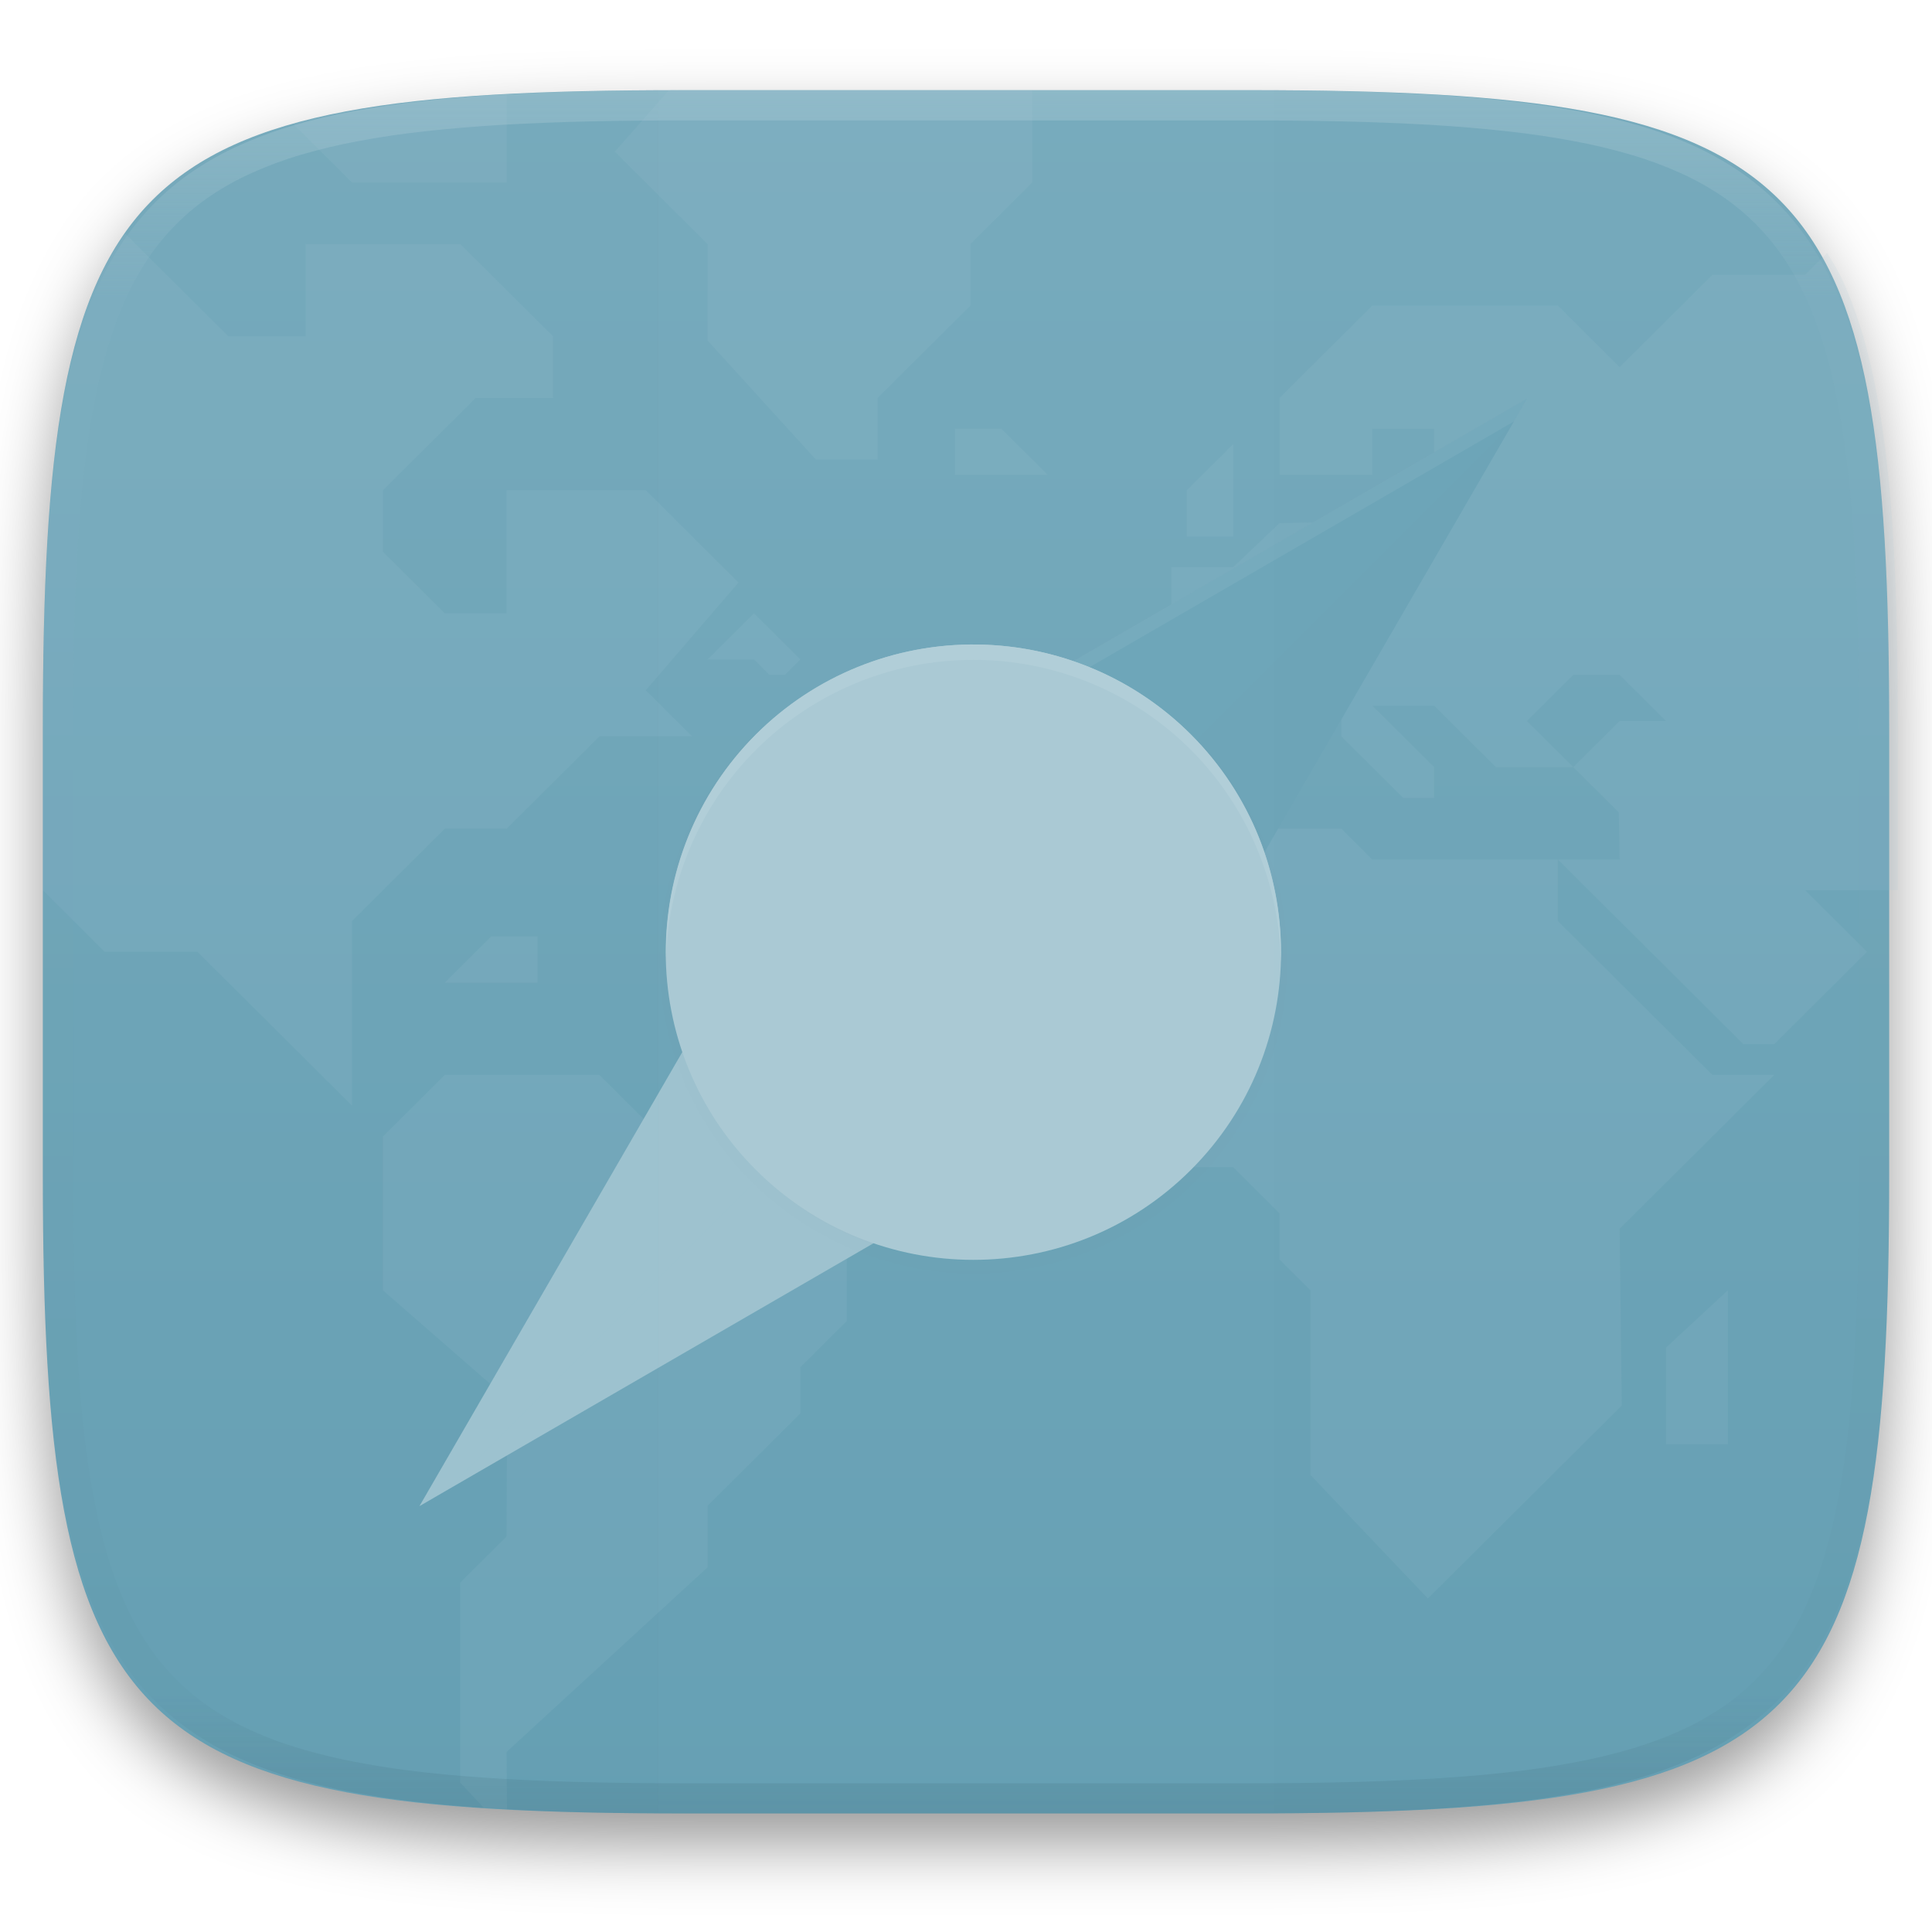
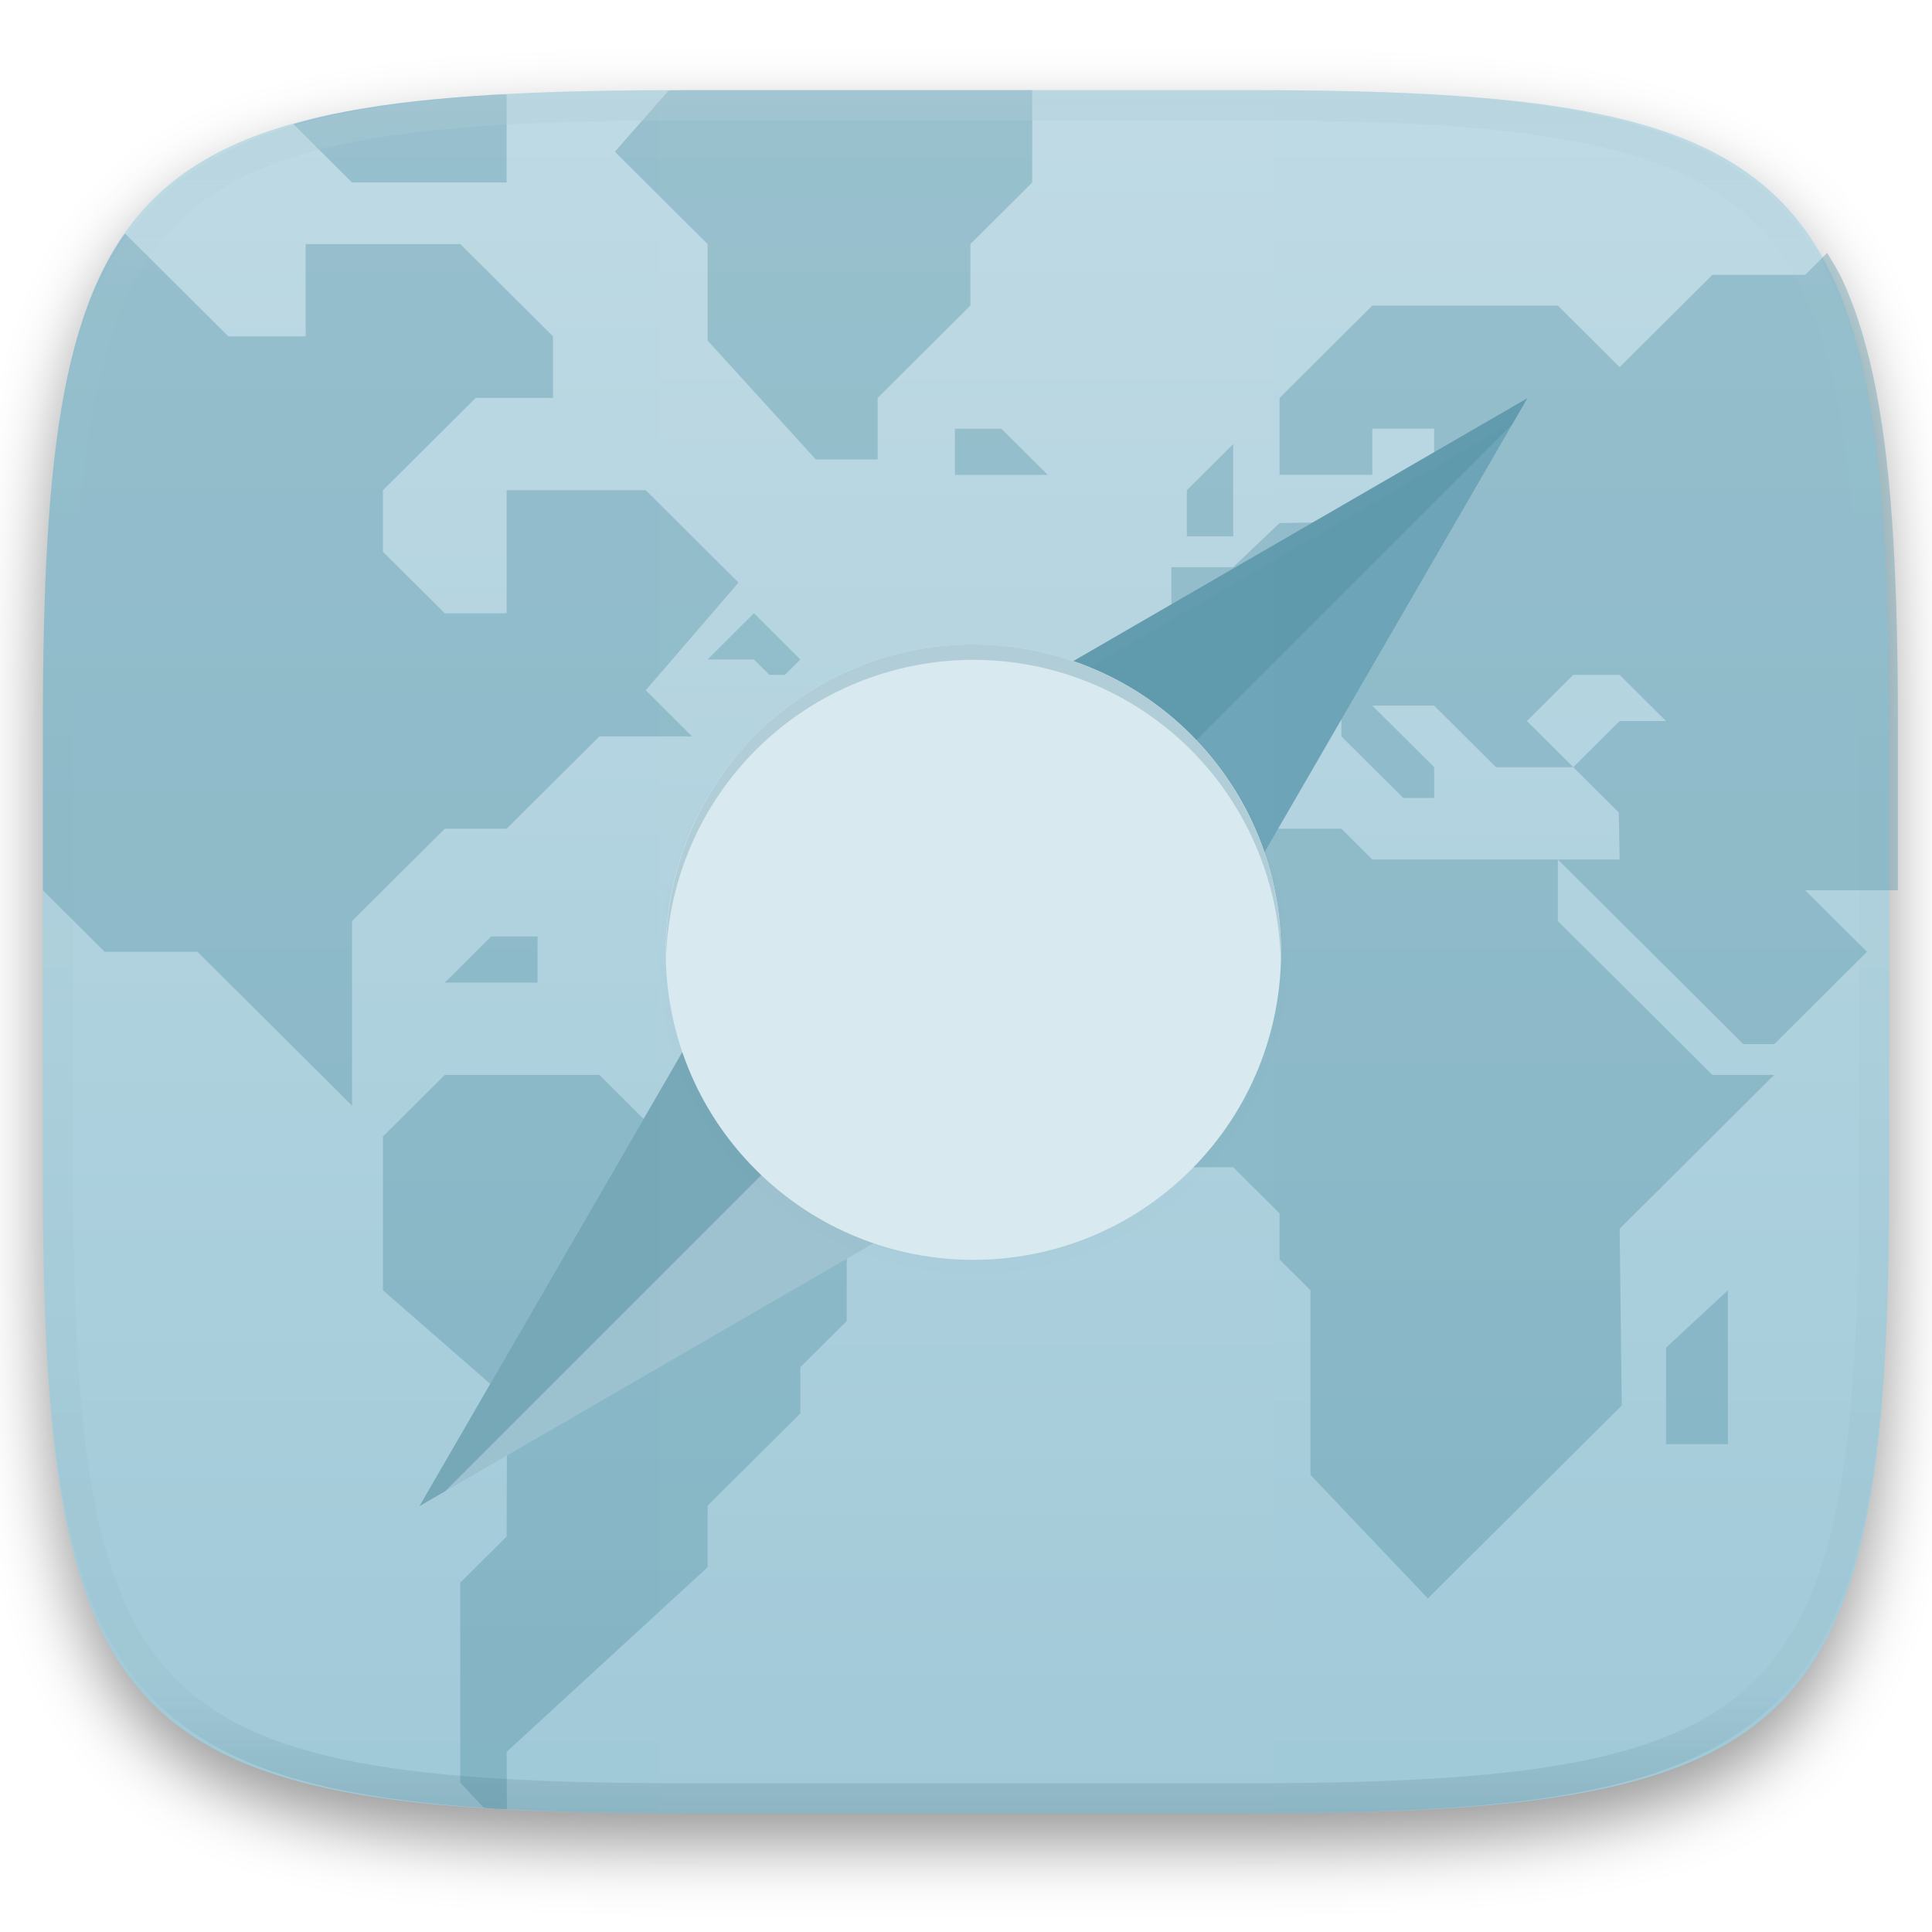
<svg xmlns="http://www.w3.org/2000/svg" style="isolation:isolate" width="256" height="256" viewBox="0 0 256 256">
  <g filter="url(#ZlcWoEeBXhrFnHRUvTVczcaoaqhWhHo3)">
    <linearGradient id="_lgradient_104" x1=".533" x2=".533" y1="1" y2="-.813" gradientTransform="matrix(244.648,0,0,228.338,5.676,11.947)" gradientUnits="userSpaceOnUse">
-       <stop offset="0%" style="stop-color:#659fb3" />
-       <stop offset="100%" style="stop-color:#85b3c3" />
+       <stop offset="0%" style="stop-color:#a0c9d8" />
+       <stop offset="100%" style="stop-color:#d8e9ef" />
    </linearGradient>
    <path fill="url(#_lgradient_104)" d="M 165.685 11.947 C 239.74 11.947 250.324 22.504 250.324 96.491 L 250.324 155.742 C 250.324 229.728 239.74 240.285 165.685 240.285 L 90.315 240.285 C 16.26 240.285 5.676 229.728 5.676 155.742 L 5.676 96.491 C 5.676 22.504 16.26 11.947 90.315 11.947 L 165.685 11.947 L 165.685 11.947 L 165.685 11.947 Z" />
  </g>
  <defs>
    <filter id="ZlcWoEeBXhrFnHRUvTVczcaoaqhWhHo3" width="400%" height="400%" x="-200%" y="-200%" color-interpolation-filters="sRGB" filterUnits="objectBoundingBox">
      <feGaussianBlur in="SourceGraphic" stdDeviation="4.294" />
      <feOffset dx="0" dy="4" result="pf_100_offsetBlur" />
      <feFlood flood-opacity=".4" />
      <feComposite in2="pf_100_offsetBlur" operator="in" result="pf_100_dropShadow" />
      <feBlend in="SourceGraphic" in2="pf_100_dropShadow" mode="normal" />
    </filter>
  </defs>
  <g>
    <g style="opacity:0.1" filter="url(#b3ljAhEvFeaCiDSa9VrUFAneErkNhFNT)">
      <g style="opacity:0.1">
        <g opacity=".1">
          <linearGradient id="_lgradient_105" x1=".5" x2=".5" y1="1.056" y2=".836" gradientTransform="matrix(146.789,0,0,146.789,55.586,54.815)" gradientUnits="userSpaceOnUse">
            <stop offset="0%" stop-opacity="0" style="stop-color:#365f6d" />
            <stop offset="51.494%" style="stop-color:#365f6d" />
            <stop offset="100%" stop-opacity="0" style="stop-color:#365f6d" />
          </linearGradient>
          <path fill="url(#_lgradient_105)" d="M 202.375 54.815 L 142.188 89.66 C 127.469 84.611 111.159 88.38 100.147 99.376 C 89.168 110.386 85.406 126.681 90.447 141.389 L 55.586 201.604 L 115.772 166.758 C 130.492 171.807 146.802 168.038 157.813 157.042 C 168.792 146.033 172.554 129.737 167.513 115.029 L 202.375 54.815 L 202.375 54.815 L 202.375 54.815 Z" />
        </g>
      </g>
    </g>
    <defs>
      <filter id="b3ljAhEvFeaCiDSa9VrUFAneErkNhFNT" width="400%" height="400%" x="-200%" y="-200%" color-interpolation-filters="sRGB" filterUnits="objectBoundingBox">
        <feGaussianBlur stdDeviation=".72" />
      </filter>
    </defs>
    <g style="opacity:0.5">
      <g style="opacity:0.5">
        <g opacity=".5">
          <path fill="none" d="M 166.444 11.95 C 240.85 11.95 251.484 22.507 251.484 96.494 L 251.484 155.745 C 251.484 229.731 240.85 240.288 166.444 240.288 L 90.719 240.288 C 16.314 240.288 5.68 229.731 5.68 155.745 L 5.68 96.494 C 5.68 22.507 16.314 11.95 90.719 11.95 L 166.444 11.95 L 166.444 11.95 L 166.444 11.95 Z" />
        </g>
      </g>
-       <g style="opacity:0.5">
-         <g opacity=".5">
-           <path fill="#a3c6d2" fill-opacity=".961" d="M 64.121 239.56 C 64.671 239.596 65.142 239.658 65.702 239.691 C 66.137 239.716 66.729 239.702 67.17 239.726 L 67.131 232.134 L 93.76 207.669 L 93.76 199.513 L 106.05 187.28 L 106.05 181.165 L 112.194 175.048 L 112.194 158.739 L 104.001 150.583 L 87.614 150.583 L 79.421 142.429 L 58.938 142.429 L 50.743 150.583 L 50.743 170.972 L 67.186 185.312 L 67.131 203.591 L 60.987 209.708 L 60.987 236.21 L 64.121 239.56 L 64.121 239.56 L 64.121 239.56 Z" />
+       <g>
+         <g opacity=".7">
+           <path fill="#508da1" d="M 64.121 239.56 C 64.671 239.596 65.142 239.658 65.702 239.691 C 66.137 239.716 66.729 239.702 67.17 239.726 L 67.131 232.134 L 93.76 207.669 L 93.76 199.513 L 106.05 187.28 L 106.05 181.165 L 112.194 175.048 L 112.194 158.739 L 104.001 150.583 L 87.614 150.583 L 79.421 142.429 L 58.938 142.429 L 50.743 150.583 L 50.743 170.972 L 67.186 185.312 L 67.131 203.591 L 60.987 209.708 L 60.987 236.21 L 64.121 239.56 L 64.121 239.56 L 64.121 239.56 Z" />
        </g>
      </g>
-       <g style="opacity:0.5">
-         <g opacity=".5">
-           <path fill="#a3c6d2" fill-opacity=".961" d="M 99.904 81.267 L 93.76 87.384 L 99.904 87.384 L 101.953 89.423 L 104.001 89.423 L 106.05 87.384 L 99.904 81.267 L 99.904 81.267 L 99.904 81.267 Z" />
+       <g>
+         <g opacity=".7">
+           <path fill="#508da1" d="M 99.904 81.267 L 93.76 87.384 L 99.904 87.384 L 101.953 89.423 L 104.001 89.423 L 106.05 87.384 L 99.904 81.267 L 99.904 81.267 L 99.904 81.267 Z" />
        </g>
      </g>
-       <g style="opacity:0.5">
-         <g opacity=".5">
-           <path fill="#a3c6d2" fill-opacity=".961" d="M 177.742 109.809 L 153.162 109.809 L 138.824 124.08 L 138.824 144.468 L 149.065 154.662 L 163.404 154.662 L 169.549 160.778 L 169.549 166.894 L 173.646 170.971 L 173.646 195.436 L 189.202 211.801 L 214.89 186.234 L 214.613 162.816 L 235.097 142.429 L 226.903 142.429 L 206.42 122.042 L 206.42 113.887 L 181.839 113.887 L 177.742 109.809 L 177.742 109.809 L 177.742 109.809 Z" />
+       <g>
+         <g opacity=".7">
+           <path fill="#508da1" d="M 177.742 109.809 L 153.162 109.809 L 138.824 124.08 L 138.824 144.468 L 149.065 154.662 L 163.404 154.662 L 169.549 160.778 L 169.549 166.894 L 173.646 170.971 L 173.646 195.436 L 189.202 211.801 L 214.89 186.234 L 214.613 162.816 L 235.097 142.429 L 226.903 142.429 L 206.42 122.042 L 206.42 113.887 L 181.839 113.887 L 177.742 109.809 L 177.742 109.809 L 177.742 109.809 Z" />
        </g>
      </g>
-       <g style="opacity:0.5">
-         <g opacity=".5">
-           <path fill="#a3c6d2" fill-opacity=".961" d="M 251.484 117.964 L 251.484 96.493 C 251.484 87.245 251.317 78.988 250.881 71.618 C 250.663 67.934 250.378 64.472 250.012 61.218 C 249.646 57.964 249.2 54.92 248.66 52.071 C 248.12 49.223 247.486 46.57 246.746 44.101 C 246.007 41.632 245.161 39.345 244.195 37.23 C 243.581 35.883 242.83 34.719 242.115 33.507 L 239.193 36.415 L 226.903 36.415 L 214.613 48.648 L 206.42 40.493 L 181.84 40.493 L 169.55 52.726 L 169.55 62.919 L 181.84 62.919 L 181.84 56.802 L 190.033 56.802 L 190.033 64.958 L 185.935 69.034 L 169.55 69.31 L 163.404 75.151 L 155.211 75.151 L 155.211 83.306 L 149.065 89.423 L 149.065 101.653 L 161.355 101.653 L 169.55 93.499 L 177.743 93.499 L 177.743 97.577 L 185.935 105.732 L 190.033 105.732 L 190.033 101.653 L 181.84 93.499 L 190.033 93.499 L 198.225 101.653 L 208.467 101.653 L 202.323 95.538 L 208.467 89.423 L 214.613 89.423 L 220.757 95.538 L 214.613 95.538 L 208.467 101.653 L 214.501 107.659 L 214.613 113.886 L 206.42 113.886 L 231.001 138.351 L 235.096 138.351 L 239.193 134.274 L 247.386 126.118 L 239.193 117.964 L 251.484 117.964 L 251.484 117.964 L 251.484 117.964 Z" />
+       <g>
+         <g opacity=".7">
+           <path fill="#508da1" d="M 251.484 117.964 L 251.484 96.493 C 251.484 87.245 251.317 78.988 250.881 71.618 C 250.663 67.934 250.378 64.472 250.012 61.218 C 249.646 57.964 249.2 54.92 248.66 52.071 C 248.12 49.223 247.486 46.57 246.746 44.101 C 246.007 41.632 245.161 39.345 244.195 37.23 C 243.581 35.883 242.83 34.719 242.115 33.507 L 239.193 36.415 L 226.903 36.415 L 214.613 48.648 L 206.42 40.493 L 181.84 40.493 L 169.55 52.726 L 169.55 62.919 L 181.84 62.919 L 181.84 56.802 L 190.033 56.802 L 190.033 64.958 L 185.935 69.034 L 169.55 69.31 L 163.404 75.151 L 155.211 75.151 L 155.211 83.306 L 149.065 89.423 L 149.065 101.653 L 161.355 101.653 L 169.55 93.499 L 177.743 93.499 L 177.743 97.577 L 185.935 105.732 L 190.033 105.732 L 190.033 101.653 L 181.84 93.499 L 190.033 93.499 L 198.225 101.653 L 208.467 101.653 L 202.323 95.538 L 208.467 89.423 L 214.613 89.423 L 220.757 95.538 L 214.613 95.538 L 208.467 101.653 L 214.501 107.659 L 214.613 113.886 L 206.42 113.886 L 231.001 138.351 L 235.096 138.351 L 239.193 134.274 L 247.386 126.118 L 239.193 117.964 L 251.484 117.964 L 251.484 117.964 L 251.484 117.964 Z" />
        </g>
      </g>
-       <g style="opacity:0.5">
-         <g opacity=".5">
-           <path fill="#a3c6d2" fill-opacity=".961" d="M 157.259 71.073 L 157.259 64.957 L 163.404 58.841 L 163.404 71.073 L 157.259 71.073 L 157.259 71.073 L 157.259 71.073 Z" />
+       <g>
+         <g opacity=".7">
+           <path fill="#508da1" d="M 157.259 71.073 L 157.259 64.957 L 163.404 58.841 L 163.404 71.073 L 157.259 71.073 L 157.259 71.073 L 157.259 71.073 Z" />
        </g>
      </g>
-       <g style="opacity:0.5">
-         <g opacity=".5">
-           <path fill="#a3c6d2" fill-opacity=".961" d="M 220.758 191.359 L 220.758 178.575 L 228.952 170.971 L 228.952 191.359 L 220.758 191.359 L 220.758 191.359 L 220.758 191.359 Z" />
+       <g>
+         <g opacity=".7">
+           <path fill="#508da1" d="M 220.758 191.359 L 220.758 178.575 L 228.952 170.971 L 228.952 191.359 L 220.758 191.359 L 220.758 191.359 L 220.758 191.359 Z" />
        </g>
      </g>
-       <g style="opacity:0.5">
-         <g opacity=".5">
-           <path fill="#a3c6d2" fill-opacity=".961" d="M 136.775 11.95 L 90.718 11.95 C 89.929 11.95 89.37 11.999 88.595 12.001 L 81.47 20.105 L 93.76 32.337 L 93.76 45.12 L 108.099 60.88 L 116.292 60.88 L 116.292 52.726 L 128.582 40.493 L 128.582 32.337 L 136.775 24.183 L 136.775 11.95 L 136.775 11.95 L 136.775 11.95 Z" />
+       <g>
+         <g opacity=".7">
+           <path fill="#508da1" d="M 136.775 11.95 L 90.718 11.95 C 89.929 11.95 89.37 11.999 88.595 12.001 L 81.47 20.105 L 93.76 32.337 L 93.76 45.12 L 108.099 60.88 L 116.292 60.88 L 116.292 52.726 L 128.582 40.493 L 128.582 32.337 L 136.775 24.183 L 136.775 11.95 L 136.775 11.95 L 136.775 11.95 Z" />
        </g>
      </g>
-       <g style="opacity:0.5">
-         <g opacity=".5">
-           <path fill="#a3c6d2" fill-opacity=".961" d="M 126.533 56.802 L 132.679 56.802 L 138.824 62.918 L 126.533 62.918 L 126.533 56.802 L 126.533 56.802 L 126.533 56.802 Z" />
+       <g>
+         <g opacity=".7">
+           <path fill="#508da1" d="M 126.533 56.802 L 132.679 56.802 L 138.824 62.918 L 126.533 62.918 L 126.533 56.802 L 126.533 56.802 L 126.533 56.802 Z" />
        </g>
      </g>
-       <g style="opacity:0.5">
-         <g opacity=".5">
-           <path fill="#a3c6d2" fill-opacity=".961" d="M 71.228 124.08 L 65.083 124.08 L 58.937 130.197 L 71.228 130.197 L 71.228 124.08 L 71.228 124.08 L 71.228 124.08 Z" />
+       <g>
+         <g opacity=".7">
+           <path fill="#508da1" d="M 71.228 124.08 L 65.083 124.08 L 58.937 130.197 L 71.228 130.197 L 71.228 124.08 L 71.228 124.08 L 71.228 124.08 Z" />
        </g>
      </g>
-       <g style="opacity:0.5">
-         <g opacity=".5">
-           <path fill="#a3c6d2" fill-opacity=".961" d="M 16.585 30.96 C 16.478 31.112 16.34 31.228 16.235 31.382 C 15.018 33.17 13.934 35.114 12.968 37.23 C 12.003 39.345 11.157 41.632 10.417 44.101 C 9.677 46.57 9.044 49.223 8.504 52.071 C 7.964 54.92 7.518 57.964 7.152 61.218 C 6.786 64.472 6.5 67.934 6.282 71.618 C 5.846 78.988 5.68 87.245 5.68 96.493 L 5.68 117.964 L 13.873 126.118 L 26.163 126.118 L 46.648 146.507 L 46.648 122.042 L 58.938 109.81 L 67.131 109.81 L 79.421 97.577 L 91.711 97.577 L 85.567 91.46 L 97.857 77.191 L 85.567 64.958 L 67.131 64.958 L 67.131 81.267 L 58.938 81.267 L 50.743 73.112 L 50.743 64.958 L 63.034 52.726 L 73.277 52.726 L 73.277 44.569 L 60.987 32.337 L 40.502 32.337 L 40.502 44.569 L 30.26 44.569 L 16.585 30.96 L 16.585 30.96 L 16.585 30.96 Z" />
+       <g>
+         <g opacity=".7">
+           <path fill="#508da1" d="M 16.585 30.96 C 16.478 31.112 16.34 31.228 16.235 31.382 C 15.018 33.17 13.934 35.114 12.968 37.23 C 12.003 39.345 11.157 41.632 10.417 44.101 C 9.677 46.57 9.044 49.223 8.504 52.071 C 7.964 54.92 7.518 57.964 7.152 61.218 C 6.786 64.472 6.5 67.934 6.282 71.618 C 5.846 78.988 5.68 87.245 5.68 96.493 L 5.68 117.964 L 13.873 126.118 L 26.163 126.118 L 46.648 146.507 L 46.648 122.042 L 58.938 109.81 L 67.131 109.81 L 79.421 97.577 L 91.711 97.577 L 85.567 91.46 L 97.857 77.191 L 85.567 64.958 L 67.131 64.958 L 67.131 81.267 L 58.938 81.267 L 50.743 73.112 L 50.743 64.958 L 63.034 52.726 L 73.277 52.726 L 73.277 44.569 L 60.987 32.337 L 40.502 32.337 L 40.502 44.569 L 30.26 44.569 L 16.585 30.96 L 16.585 30.96 L 16.585 30.96 Z" />
        </g>
      </g>
-       <g style="opacity:0.5">
-         <g opacity=".5">
-           <path fill="#a3c6d2" fill-opacity=".961" d="M 67.131 12.515 C 66.702 12.538 66.126 12.523 65.702 12.548 C 61.997 12.765 58.513 13.048 55.241 13.411 C 51.969 13.775 48.907 14.219 46.042 14.755 C 43.483 15.234 41.136 15.818 38.883 16.454 L 46.648 24.183 L 67.131 24.183 L 67.131 12.515 L 67.131 12.515 L 67.131 12.515 Z" />
+       <g>
+         <g opacity=".7">
+           <path fill="#508da1" d="M 67.131 12.515 C 66.702 12.538 66.126 12.523 65.702 12.548 C 61.997 12.765 58.513 13.048 55.241 13.411 C 51.969 13.775 48.907 14.219 46.042 14.755 C 43.483 15.234 41.136 15.818 38.883 16.454 L 46.648 24.183 L 67.131 24.183 L 67.131 12.515 L 67.131 12.515 L 67.131 12.515 Z" />
        </g>
      </g>
    </g>
    <path fill="#6da4b7" d="M 109.408 106.598 L 202.375 52.776 L 148.552 145.742 L 109.408 106.598 L 109.408 106.598 L 109.408 106.598 Z" />
    <g style="opacity:0.5">
      <g style="opacity:0.5">
        <g opacity=".5">
          <path fill="#b0ced8" d="M 202.375 52.776 L 109.409 106.599 L 55.586 199.565 L 57.362 198.537 L 109.409 108.638 L 200.599 55.842 L 202.375 52.776 L 202.375 52.776 L 202.375 52.776 Z" />
        </g>
      </g>
    </g>
    <path fill="#9dc2cf" d="M 109.408 106.598 L 55.586 199.565 L 148.552 145.742 L 109.408 106.598 L 109.408 106.598 L 109.408 106.598 Z" />
-     <g style="opacity:0.2">
-       <g style="opacity:0.2">
-         <g opacity=".2">
-           <path fill="#b0ced8" d="M 202.375 52.776 L 109.409 106.599 L 55.586 199.565 L 59.01 197.582 L 129.701 126.891 L 200.392 56.2 L 202.375 52.776 L 202.375 52.776 L 202.375 52.776 Z" />
+     <g style="opacity:0.5">
+       <g>
+         <g>
+           <path fill="#508da1" d="M 202.375 52.776 L 109.409 106.599 L 55.586 199.565 L 59.01 197.582 L 129.701 126.891 L 200.392 56.2 L 202.375 52.776 L 202.375 52.776 L 202.375 52.776 Z" />
        </g>
      </g>
    </g>
    <g style="opacity:0.2" filter="url(#zegUtyWKYcGfMmfy2hjpYna9xC9qOFZG)">
      <g style="opacity:0.2">
        <g opacity=".2">
          <path d="M 100.148 98.358 C 116.061 82.445 141.899 82.445 157.812 98.358 C 173.725 114.271 173.725 140.109 157.812 156.022 C 141.899 171.935 116.061 171.935 100.148 156.022 C 84.235 140.109 84.235 114.271 100.148 98.358 Z" />
        </g>
      </g>
    </g>
    <defs>
      <filter id="zegUtyWKYcGfMmfy2hjpYna9xC9qOFZG" width="400%" height="400%" x="-200%" y="-200%" color-interpolation-filters="sRGB" filterUnits="objectBoundingBox">
        <feGaussianBlur stdDeviation="1.2" />
      </filter>
    </defs>
-     <path fill="#a9c9d4" d="M 100.148 97.338 C 116.061 81.425 141.899 81.425 157.812 97.338 C 173.725 113.251 173.725 139.089 157.812 155.002 C 141.899 170.915 116.061 170.915 100.148 155.002 C 84.235 139.089 84.235 113.251 100.148 97.338 Z" />
+     <path fill="#d8e9ef" d="M 100.148 97.338 C 116.061 81.425 141.899 81.425 157.812 97.338 C 173.725 113.251 173.725 139.089 157.812 155.002 C 141.899 170.915 116.061 170.915 100.148 155.002 C 84.235 139.089 84.235 113.251 100.148 97.338 Z" />
    <path fill="#b0ced8" d="M 129.575 85.4 C 118.556 85.238 107.94 89.545 100.147 97.337 C 92.341 105.168 88.05 115.834 88.257 126.889 C 88.584 116.541 92.835 106.705 100.147 99.376 C 107.794 91.729 118.166 87.432 128.98 87.432 C 139.795 87.432 150.166 91.729 157.813 99.376 C 165.267 106.854 169.529 116.933 169.703 127.49 C 170.076 116.228 165.773 105.314 157.813 97.337 C 150.312 89.836 140.182 85.554 129.575 85.4 Z" />
  </g>
  <g style="opacity:0.1">
    <g opacity=".1">
      <rect fill="#b0ced8" width="81.549" height="228.338" x="87.22" y="11.83" transform="matrix(1,0,0,1,0,0)" />
    </g>
  </g>
  <g opacity=".4">
    <linearGradient id="_lgradient_106" x1=".517" x2=".517" y1="0" y2="1" gradientTransform="matrix(244.65,0,0,228.34,5.68,11.95)" gradientUnits="userSpaceOnUse">
      <stop offset="0%" style="stop-color:#b0ced8" />
      <stop offset="12.5%" stop-opacity=".098" style="stop-color:#b0ced8" />
      <stop offset="92.5%" stop-opacity=".098" style="stop-color:#365f6d" />
      <stop offset="100%" stop-opacity=".498" style="stop-color:#365f6d" />
    </linearGradient>
    <path fill="url(#_lgradient_106)" fill-rule="evenodd" d="M 165.068 11.951 C 169.396 11.941 173.724 11.991 178.052 12.089 C 181.927 12.167 185.803 12.315 189.678 12.541 C 193.131 12.737 196.583 13.022 200.026 13.395 C 203.085 13.73 206.144 14.181 209.174 14.741 C 211.889 15.243 214.574 15.881 217.22 16.657 C 219.62 17.355 221.971 18.219 224.243 19.241 C 226.358 20.184 228.384 21.304 230.302 22.591 C 232.142 23.829 233.863 25.244 235.437 26.806 C 237.001 28.378 238.417 30.088 239.656 31.925 C 240.945 33.841 242.066 35.865 243.02 37.967 C 244.043 40.247 244.909 42.585 245.617 44.972 C 246.394 47.615 247.034 50.297 247.535 53.009 C 248.096 56.035 248.548 59.081 248.883 62.136 C 249.257 65.575 249.542 69.014 249.739 72.462 C 249.965 76.323 250.112 80.194 250.201 84.055 C 250.289 88.378 250.339 92.701 250.329 97.014 L 250.329 155.226 C 250.339 159.549 250.289 163.862 250.201 168.185 C 250.112 172.056 249.965 175.917 249.739 179.778 C 249.542 183.226 249.257 186.675 248.883 190.104 C 248.548 193.159 248.096 196.215 247.535 199.241 C 247.034 201.943 246.394 204.625 245.617 207.268 C 244.909 209.655 244.043 212.003 243.02 214.273 C 242.066 216.385 240.945 218.399 239.656 220.315 C 238.417 222.152 237.001 223.872 235.437 225.434 C 233.863 226.996 232.142 228.411 230.302 229.649 C 228.384 230.936 226.358 232.056 224.243 232.999 C 221.971 234.021 219.62 234.885 217.22 235.593 C 214.574 236.369 211.889 237.007 209.174 237.499 C 206.144 238.068 203.085 238.51 200.026 238.845 C 196.583 239.218 193.131 239.503 189.678 239.699 C 185.803 239.925 181.927 240.073 178.052 240.161 C 173.724 240.249 169.396 240.299 165.068 240.289 L 90.942 240.289 C 86.614 240.299 82.286 240.249 77.958 240.161 C 74.083 240.073 70.207 239.925 66.332 239.699 C 62.879 239.503 59.427 239.218 55.984 238.845 C 52.925 238.51 49.866 238.068 46.836 237.499 C 44.121 237.007 41.436 236.369 38.79 235.593 C 36.39 234.885 34.039 234.021 31.767 232.999 C 29.652 232.056 27.626 230.936 25.708 229.649 C 23.868 228.411 22.147 226.996 20.573 225.434 C 19.009 223.872 17.593 222.152 16.354 220.315 C 15.065 218.399 13.944 216.385 12.99 214.273 C 11.967 212.003 11.101 209.655 10.393 207.268 C 9.616 204.625 8.976 201.943 8.475 199.241 C 7.914 196.215 7.462 193.159 7.127 190.104 C 6.753 186.675 6.468 183.226 6.271 179.778 C 6.045 175.917 5.898 172.056 5.809 168.185 C 5.721 163.862 5.671 159.549 5.681 155.226 L 5.681 97.014 C 5.671 92.701 5.721 88.378 5.809 84.055 C 5.898 80.194 6.045 76.323 6.271 72.462 C 6.468 69.014 6.753 65.575 7.127 62.136 C 7.462 59.081 7.914 56.035 8.475 53.009 C 8.976 50.297 9.616 47.615 10.393 44.972 C 11.101 42.585 11.967 40.247 12.99 37.967 C 13.944 35.865 15.065 33.841 16.354 31.925 C 17.593 30.088 19.009 28.378 20.573 26.806 C 22.147 25.244 23.868 23.829 25.708 22.591 C 27.626 21.304 29.652 20.184 31.767 19.241 C 34.039 18.219 36.39 17.355 38.79 16.657 C 41.436 15.881 44.121 15.243 46.836 14.741 C 49.866 14.181 52.925 13.73 55.984 13.395 C 59.427 13.022 62.879 12.737 66.332 12.541 C 70.207 12.315 74.083 12.167 77.958 12.089 C 82.286 11.991 86.614 11.941 90.942 11.951 L 165.068 11.951 Z M 165.078 15.96 C 169.376 15.95 173.675 15.999 177.973 16.087 C 181.8 16.176 185.626 16.323 189.452 16.539 C 192.836 16.736 196.219 17.011 199.583 17.384 C 202.554 17.699 205.515 18.131 208.446 18.681 C 211.023 19.153 213.58 19.762 216.099 20.499 C 218.322 21.147 220.495 21.953 222.6 22.896 C 224.509 23.751 226.338 24.763 228.069 25.922 C 229.692 27.013 231.207 28.26 232.594 29.646 C 233.981 31.031 235.23 32.544 236.332 34.165 C 237.492 35.894 238.506 37.712 239.361 39.608 C 240.306 41.72 241.112 43.892 241.761 46.102 C 242.509 48.617 243.109 51.162 243.591 53.736 C 244.132 56.664 244.565 59.611 244.889 62.578 C 245.263 65.938 245.539 69.308 245.735 72.688 C 245.952 76.51 246.109 80.322 246.188 84.144 C 246.276 88.437 246.325 92.721 246.325 97.014 C 246.325 97.014 246.325 97.014 246.325 97.014 L 246.325 155.226 C 246.325 155.226 246.325 155.226 246.325 155.226 C 246.325 159.519 246.276 163.803 246.188 168.096 C 246.109 171.918 245.952 175.74 245.735 179.552 C 245.539 182.932 245.263 186.302 244.889 189.672 C 244.565 192.629 244.132 195.576 243.591 198.504 C 243.109 201.078 242.509 203.623 241.761 206.138 C 241.112 208.358 240.306 210.52 239.361 212.632 C 238.506 214.528 237.492 216.356 236.332 218.075 C 235.23 219.706 233.981 221.219 232.594 222.604 C 231.207 223.98 229.692 225.227 228.069 226.318 C 226.338 227.477 224.509 228.489 222.6 229.344 C 220.495 230.297 218.322 231.093 216.099 231.741 C 213.58 232.478 211.023 233.087 208.446 233.559 C 205.515 234.109 202.554 234.541 199.583 234.865 C 196.219 235.229 192.836 235.514 189.452 235.701 C 185.626 235.917 181.8 236.074 177.973 236.153 C 173.675 236.251 169.376 236.29 165.078 236.29 C 165.078 236.29 165.078 236.29 165.068 236.29 L 90.942 236.29 C 90.932 236.29 90.932 236.29 90.932 236.29 C 86.634 236.29 82.335 236.251 78.037 236.153 C 74.21 236.074 70.384 235.917 66.558 235.701 C 63.174 235.514 59.791 235.229 56.427 234.865 C 53.456 234.541 50.495 234.109 47.564 233.559 C 44.987 233.087 42.43 232.478 39.911 231.741 C 37.688 231.093 35.515 230.297 33.41 229.344 C 31.501 228.489 29.672 227.477 27.941 226.318 C 26.318 225.227 24.803 223.98 23.416 222.604 C 22.029 221.219 20.78 219.706 19.678 218.075 C 18.518 216.356 17.504 214.528 16.649 212.632 C 15.704 210.52 14.898 208.358 14.249 206.138 C 13.501 203.623 12.901 201.078 12.419 198.504 C 11.878 195.576 11.445 192.629 11.121 189.672 C 10.747 186.302 10.472 182.932 10.275 179.552 C 10.058 175.74 9.901 171.918 9.822 168.096 C 9.734 163.803 9.685 159.519 9.685 155.226 C 9.685 155.226 9.685 155.226 9.685 155.226 L 9.685 97.014 C 9.685 97.014 9.685 97.014 9.685 97.014 C 9.685 92.721 9.734 88.437 9.822 84.144 C 9.901 80.322 10.058 76.51 10.275 72.688 C 10.472 69.308 10.747 65.938 11.121 62.578 C 11.445 59.611 11.878 56.664 12.419 53.736 C 12.901 51.162 13.501 48.617 14.249 46.102 C 14.898 43.892 15.704 41.72 16.649 39.608 C 17.504 37.712 18.518 35.894 19.678 34.165 C 20.78 32.544 22.029 31.031 23.416 29.646 C 24.803 28.26 26.318 27.013 27.941 25.922 C 29.672 24.763 31.501 23.751 33.41 22.896 C 35.515 21.953 37.688 21.147 39.911 20.499 C 42.43 19.762 44.987 19.153 47.564 18.681 C 50.495 18.131 53.456 17.699 56.427 17.384 C 59.791 17.011 63.174 16.736 66.558 16.539 C 70.384 16.323 74.21 16.176 78.037 16.087 C 82.335 15.999 86.634 15.95 90.932 15.96 C 90.932 15.96 90.932 15.96 90.942 15.96 L 165.068 15.96 C 165.078 15.96 165.078 15.96 165.078 15.96 Z" />
  </g>
</svg>
